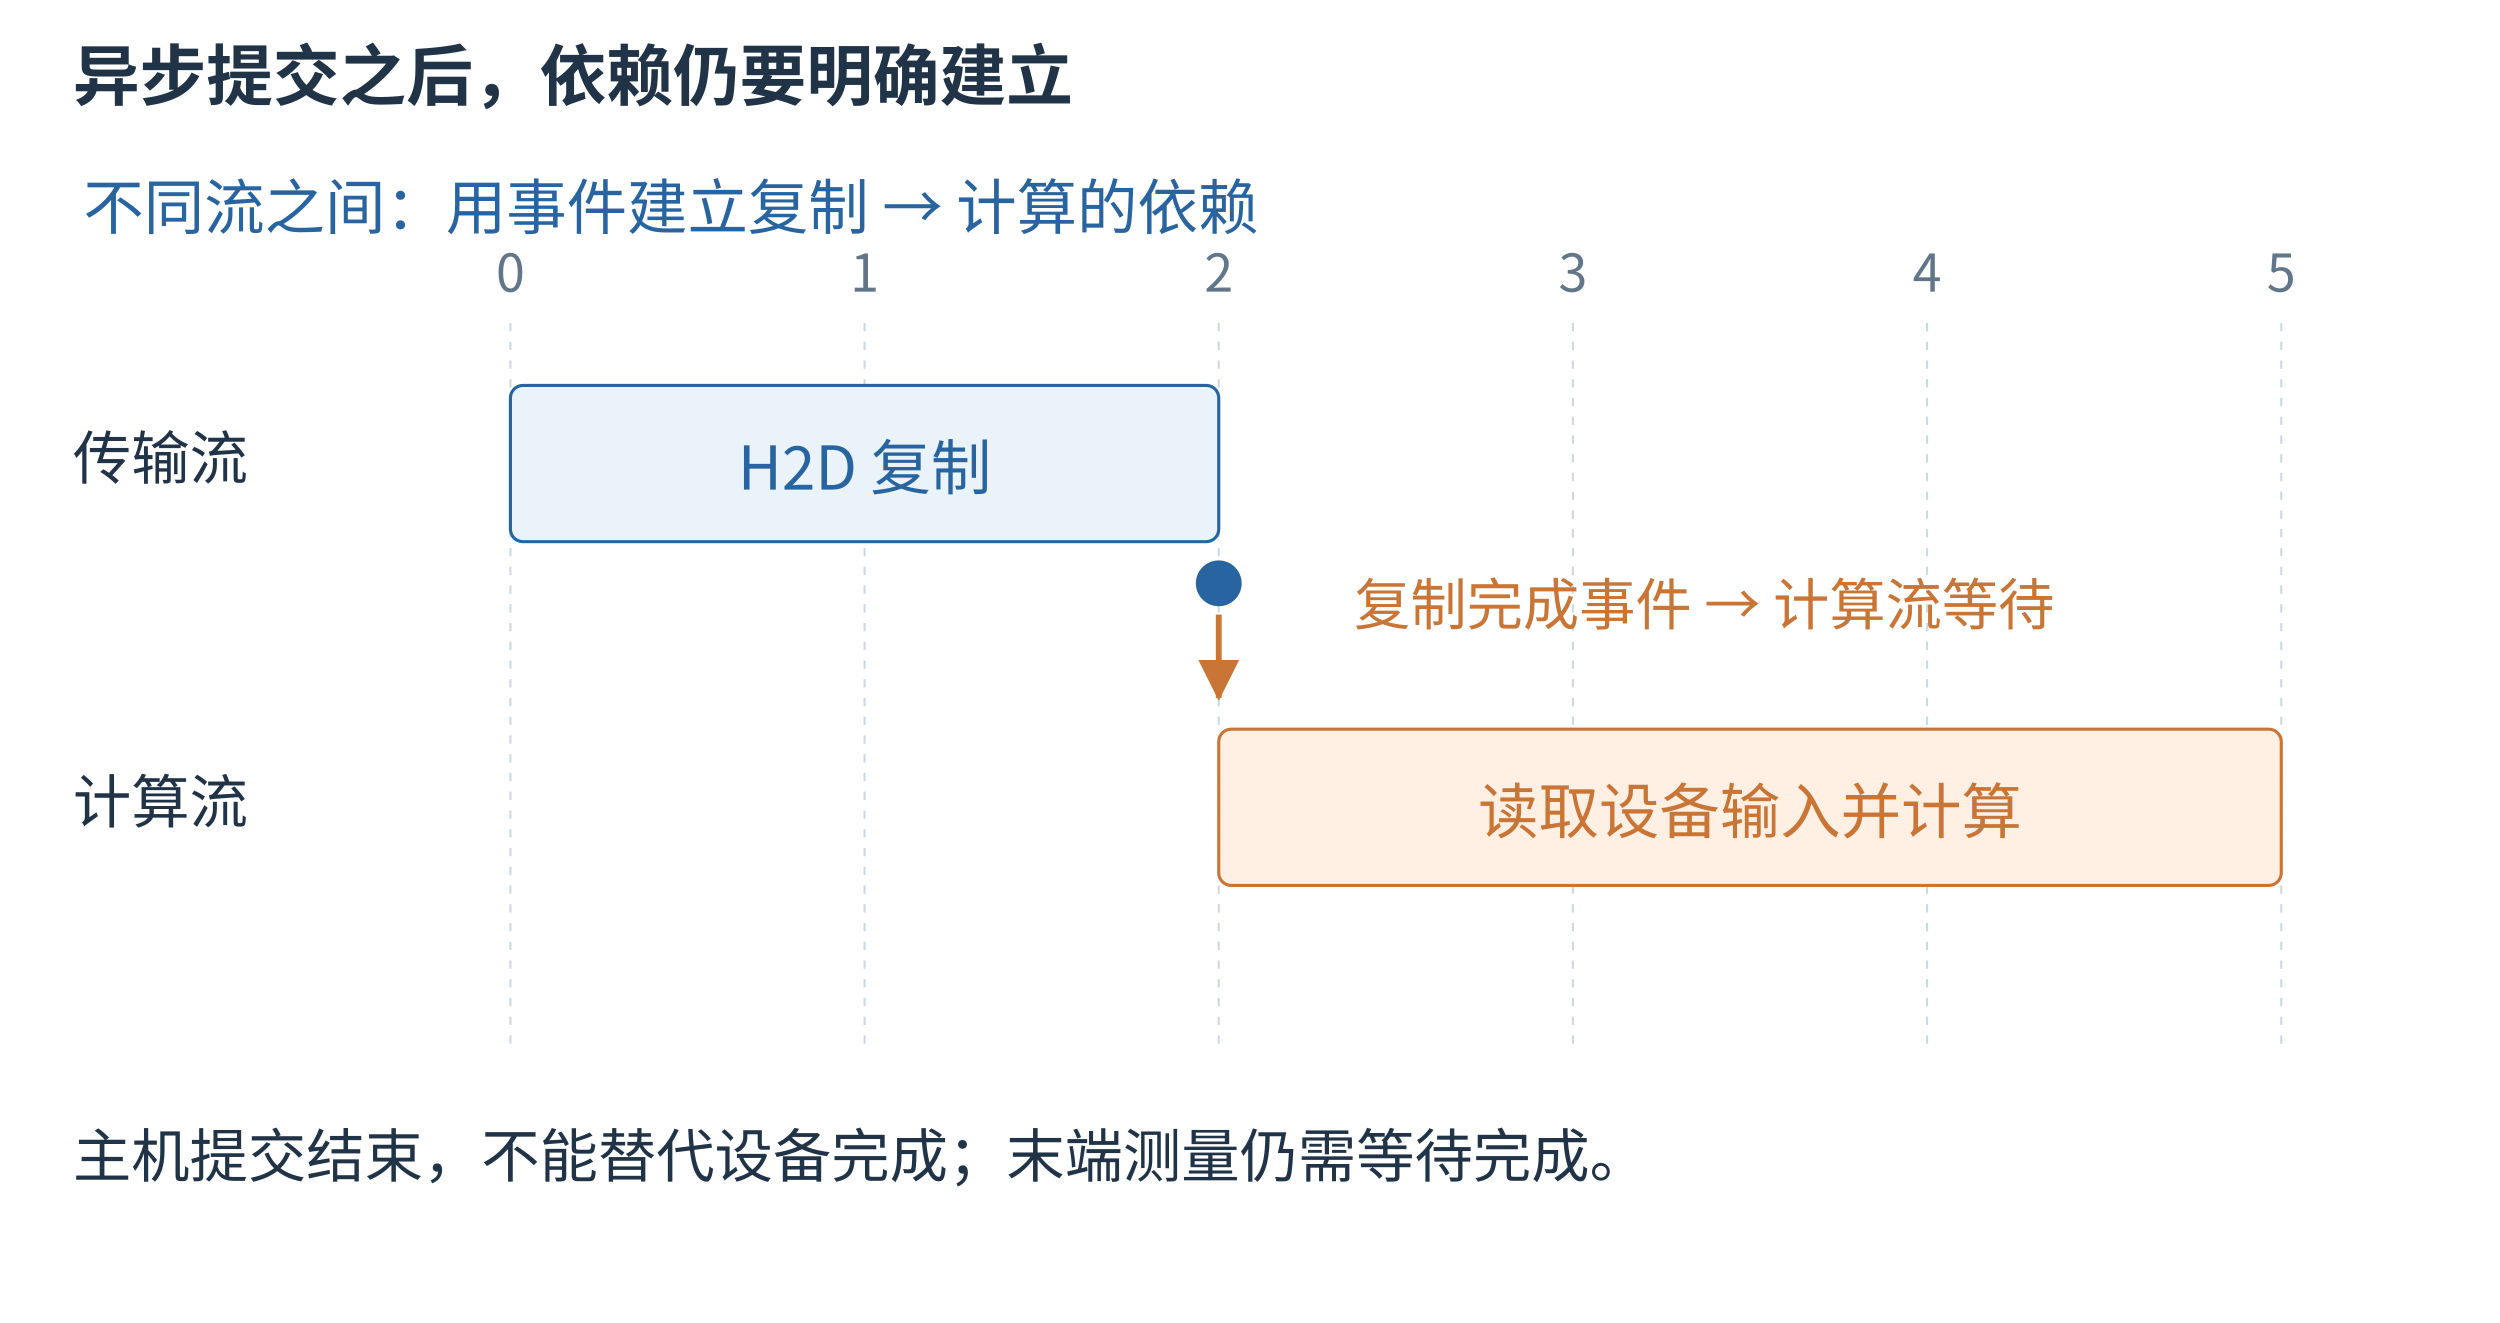
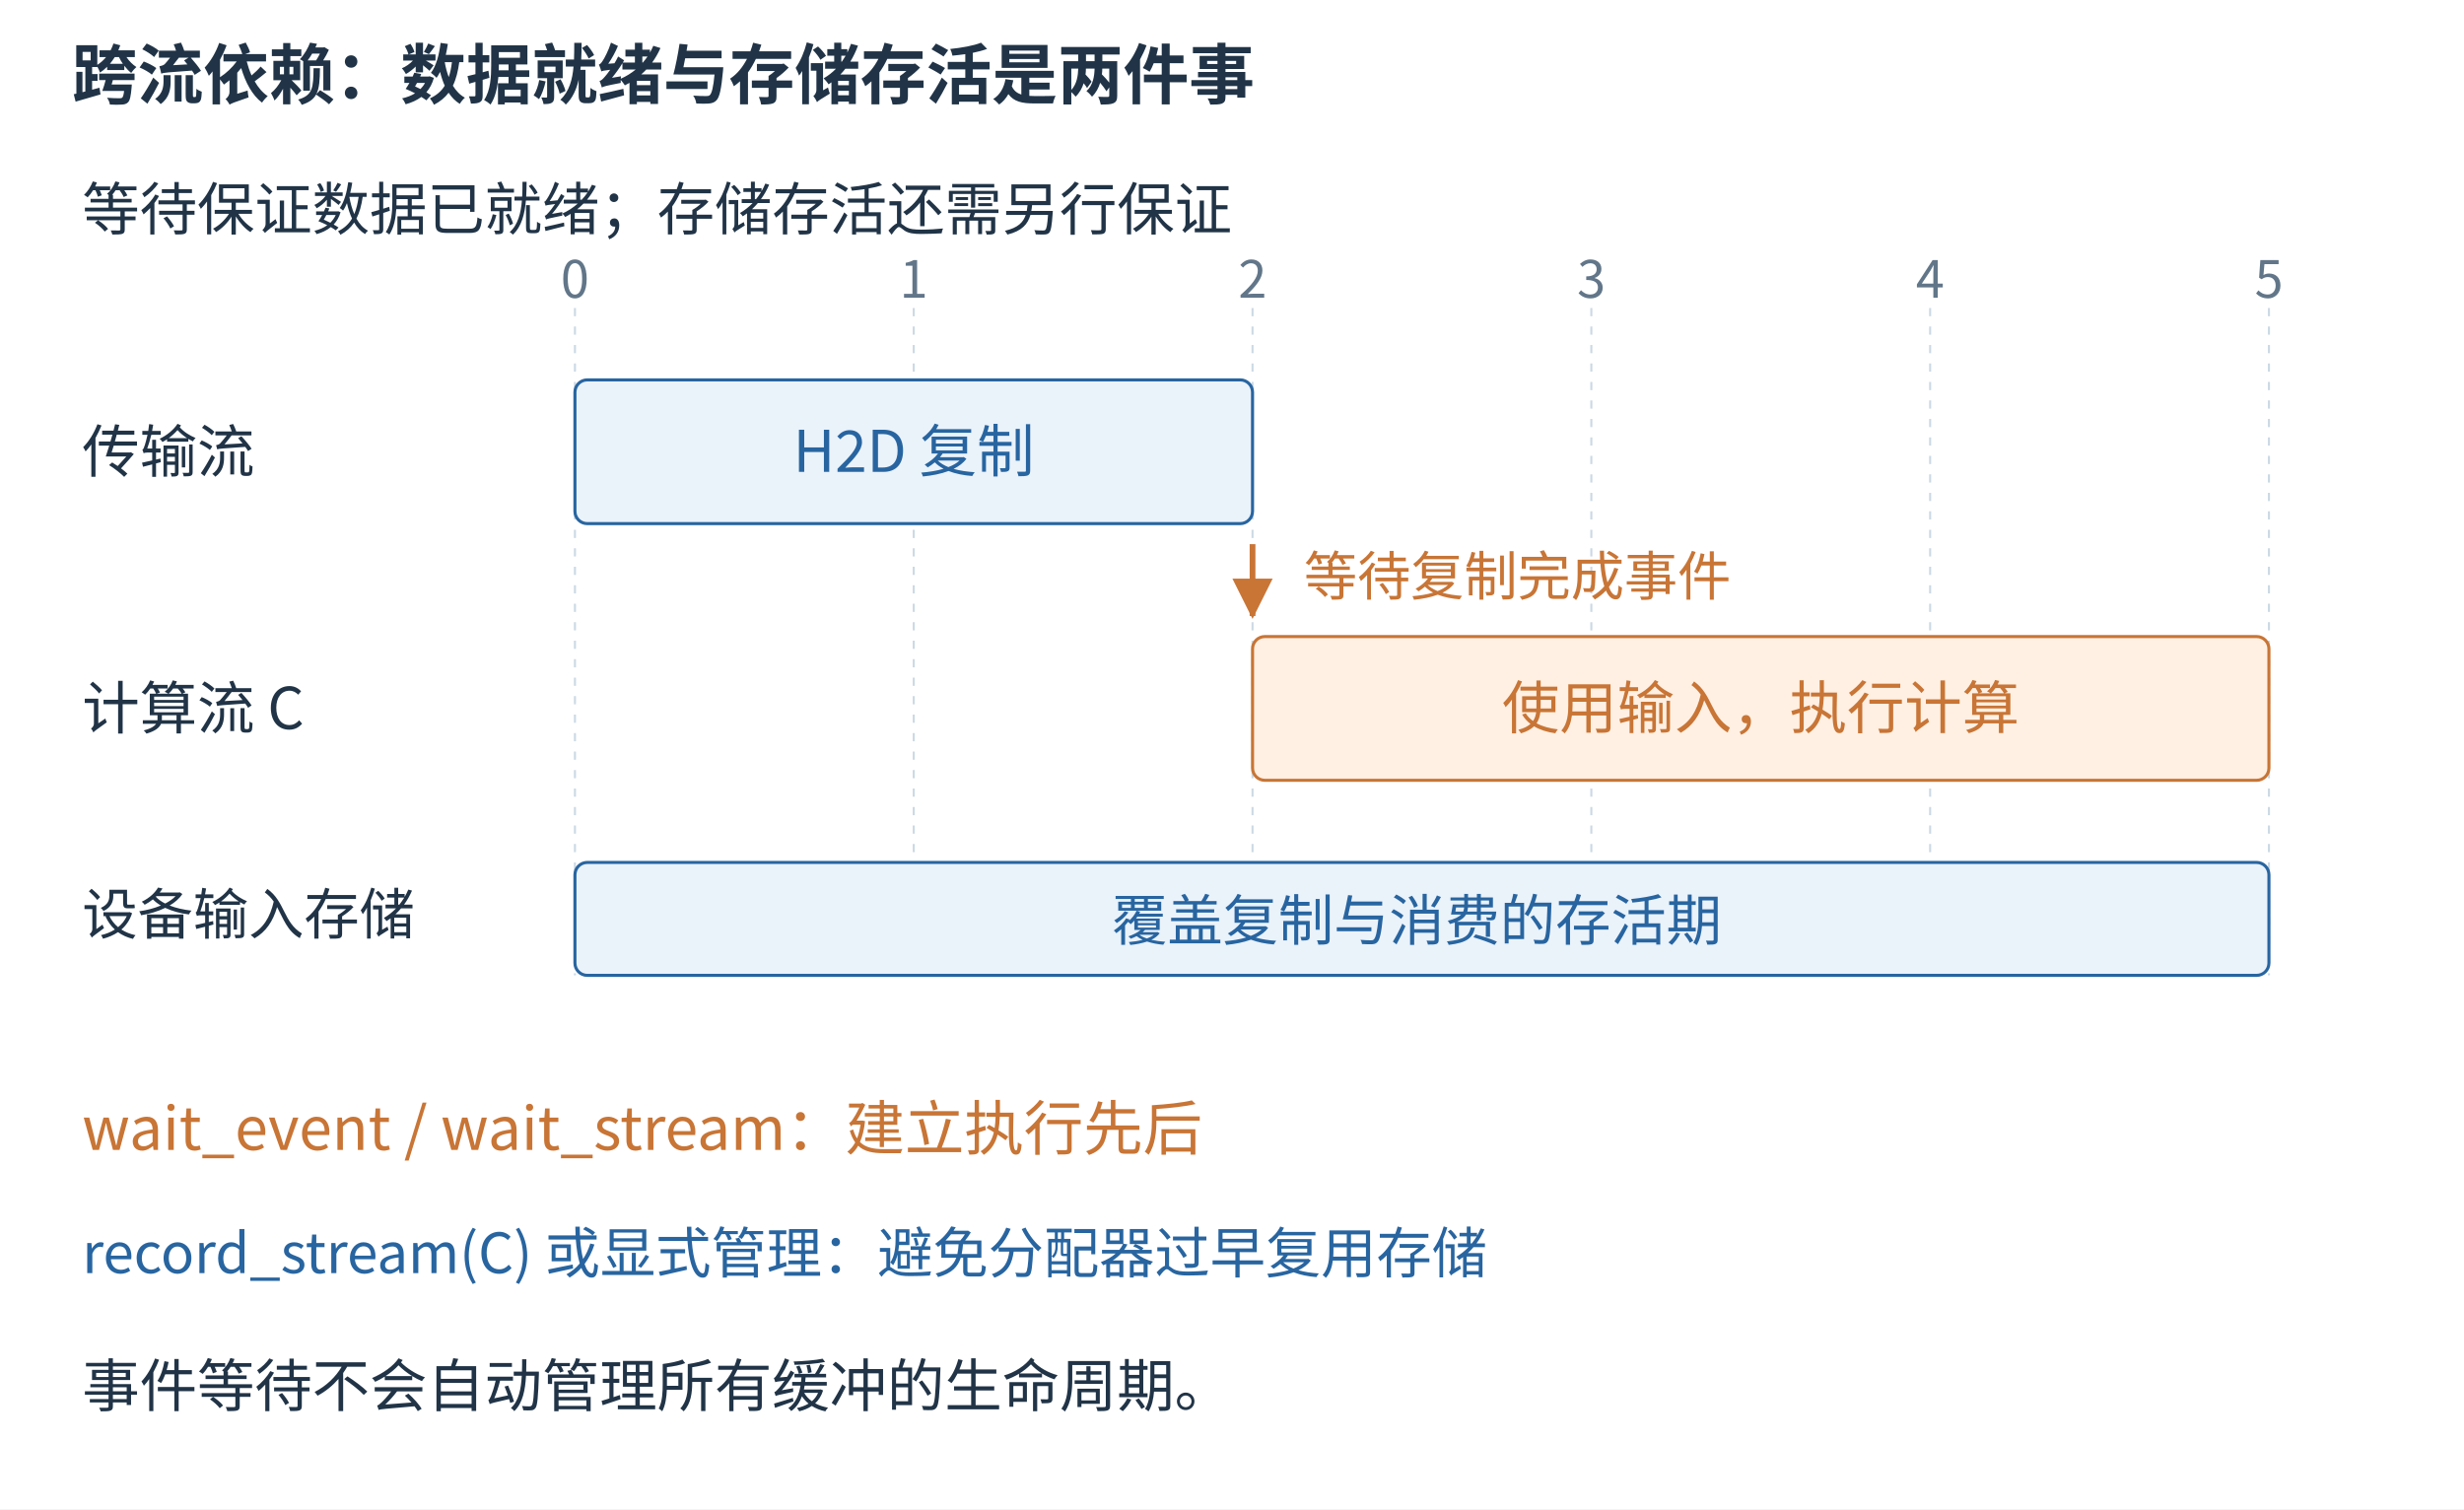
- <svg xmlns="http://www.w3.org/2000/svg" aria-labelledby="figure-title figure-desc" width="1200" height="635" viewBox="0 0 1200 635" role="img">
-   <rect width="1200" height="635" fill="white" />
+ <svg xmlns="http://www.w3.org/2000/svg" aria-labelledby="figure-title figure-desc" width="1200" height="735" viewBox="0 0 1200 735" role="img">
+   <rect width="1200" height="735" fill="white" />
  <defs>
    <marker id="arrow-blue" markerWidth="7" markerHeight="7" refX="6.5" refY="3.5" orient="auto">
      <path d="M0 0 L7 3.5 L0 7 Z" fill="#2865a0" />
    </marker>
    <marker id="arrow-orange" markerWidth="7" markerHeight="7" refX="6.5" refY="3.5" orient="auto">
      <path d="M0 0 L7 3.5 L0 7 Z" fill="#c87536" />
    </marker>
  </defs>
  <g font-family="Microsoft YaHei,Noto Sans CJK SC,sans-serif">
-     <text x="35" y="48" font-size="32" fill="#213447" text-anchor="start" font-weight="600">异步提交之后，依赖仍要明确建立</text>
-     <text x="40" y="110" font-size="29" fill="#2865a0" text-anchor="start" font-weight="400">不同流之间：用事件建立复制 → 计算的依赖</text>
-     <line x1="245" y1="155" x2="245" y2="505" stroke="#cbd9e4" stroke-width="1" stroke-dasharray="4 5" />
-     <text x="245" y="140" font-size="25" fill="#627689" text-anchor="middle" font-weight="400">0</text>
-     <line x1="415" y1="155" x2="415" y2="505" stroke="#cbd9e4" stroke-width="1" stroke-dasharray="4 5" />
-     <text x="415" y="140" font-size="25" fill="#627689" text-anchor="middle" font-weight="400">1</text>
-     <line x1="585" y1="155" x2="585" y2="505" stroke="#cbd9e4" stroke-width="1" stroke-dasharray="4 5" />
-     <text x="585" y="140" font-size="25" fill="#627689" text-anchor="middle" font-weight="400">2</text>
-     <line x1="755" y1="155" x2="755" y2="505" stroke="#cbd9e4" stroke-width="1" stroke-dasharray="4 5" />
-     <text x="755" y="140" font-size="25" fill="#627689" text-anchor="middle" font-weight="400">3</text>
-     <line x1="925" y1="155" x2="925" y2="505" stroke="#cbd9e4" stroke-width="1" stroke-dasharray="4 5" />
-     <text x="925" y="140" font-size="25" fill="#627689" text-anchor="middle" font-weight="400">4</text>
-     <line x1="1095" y1="155" x2="1095" y2="505" stroke="#cbd9e4" stroke-width="1" stroke-dasharray="4 5" />
-     <text x="1095" y="140" font-size="25" fill="#627689" text-anchor="middle" font-weight="400">5</text>
-     <text x="35" y="230" font-size="28" fill="#213447" text-anchor="start" font-weight="400">传输流</text>
-     <rect x="245" y="185" width="340" height="75" rx="6" fill="#eaf2fa" stroke="#2865a0" stroke-width="1.5" />
-     <text x="415" y="235" font-size="29" fill="#2865a0" text-anchor="middle" font-weight="400">H2D 复制</text>
-     <text x="35" y="395" font-size="28" fill="#213447" text-anchor="start" font-weight="400">计算流</text>
-     <rect x="585" y="350" width="510" height="75" rx="6" fill="#fff0e3" stroke="#c87536" stroke-width="1.5" />
-     <text x="840.0" y="400" font-size="29" fill="#c87536" text-anchor="middle" font-weight="400">读取设备输入并计算</text>
-     <circle cx="585" cy="280" r="11" fill="#2865a0" />
-     <path d="M585 295 L585 335" fill="none" stroke="#c87536" stroke-width="2.8" marker-end="url(#arrow-orange)" />
-     <text x="650" y="300" font-size="27" fill="#c87536" text-anchor="start" font-weight="400">复制完成事件 → 计算流等待</text>
-     <text x="35" y="565" font-size="28" fill="#213447" text-anchor="start" font-weight="400">主机提交结束，不能替代设备完成；末端测量仍需等待完成。</text>
+     <text x="35" y="48" font-size="32" fill="#213447" text-anchor="start" font-weight="600">跨流依赖：数据就绪与存储存活是两件事</text>
+     <text x="40" y="112" font-size="28" fill="#213447" text-anchor="start" font-weight="400">等待保证数据已就绪；存储存活还需另行保证</text>
+     <line x1="280" y1="150" x2="280" y2="475" stroke="#cbd9e4" stroke-width="1" stroke-dasharray="4 5" />
+     <text x="280" y="145" font-size="25" fill="#627689" text-anchor="middle" font-weight="400">0</text>
+     <line x1="445" y1="150" x2="445" y2="475" stroke="#cbd9e4" stroke-width="1" stroke-dasharray="4 5" />
+     <text x="445" y="145" font-size="25" fill="#627689" text-anchor="middle" font-weight="400">1</text>
+     <line x1="610" y1="150" x2="610" y2="475" stroke="#cbd9e4" stroke-width="1" stroke-dasharray="4 5" />
+     <text x="610" y="145" font-size="25" fill="#627689" text-anchor="middle" font-weight="400">2</text>
+     <line x1="775" y1="150" x2="775" y2="475" stroke="#cbd9e4" stroke-width="1" stroke-dasharray="4 5" />
+     <text x="775" y="145" font-size="25" fill="#627689" text-anchor="middle" font-weight="400">3</text>
+     <line x1="940" y1="150" x2="940" y2="475" stroke="#cbd9e4" stroke-width="1" stroke-dasharray="4 5" />
+     <text x="940" y="145" font-size="25" fill="#627689" text-anchor="middle" font-weight="400">4</text>
+     <line x1="1105" y1="150" x2="1105" y2="475" stroke="#cbd9e4" stroke-width="1" stroke-dasharray="4 5" />
+     <text x="1105" y="145" font-size="25" fill="#627689" text-anchor="middle" font-weight="400">5</text>
+     <text x="40" y="230" font-size="28" fill="#213447" text-anchor="start" font-weight="400">传输流</text>
+     <rect x="280" y="185" width="330" height="70" rx="6" fill="#eaf2fa" stroke="#2865a0" stroke-width="1.5" />
+     <text x="445.0" y="229.8" font-size="28" fill="#2865a0" text-anchor="middle" font-weight="400">H2D 复制</text>
+     <text x="40" y="355" font-size="28" fill="#213447" text-anchor="start" font-weight="400">计算流 C</text>
+     <rect x="610" y="310" width="495" height="70" rx="6" fill="#fff0e3" stroke="#c87536" stroke-width="1.5" />
+     <text x="857.5" y="354.8" font-size="28" fill="#c87536" text-anchor="middle" font-weight="400">使用输入，执行计算</text>
+     <path d="M610 265 L610 300" fill="none" stroke="#c87536" stroke-width="2.8" marker-end="url(#arrow-orange)" />
+     <text x="635" y="290" font-size="26" fill="#c87536" text-anchor="start" font-weight="400">等待复制完成事件</text>
+     <text x="40" y="455" font-size="27" fill="#213447" text-anchor="start" font-weight="400">设备输入存储</text>
+     <rect x="280" y="420" width="825" height="55" rx="6" fill="#eaf2fa" stroke="#2865a0" stroke-width="1.5" />
+     <text x="690" y="458" font-size="27" fill="#2865a0" text-anchor="middle" font-weight="400">覆盖复制与消费的存活期</text>
+     <text x="40" y="560" font-size="29" fill="#c87536" text-anchor="start" font-weight="400">wait_event / wait_stream：建立执行先后</text>
+     <text x="40" y="620" font-size="27" fill="#2865a0" text-anchor="start" font-weight="400">record_stream(C) 或显式管理：避免分配器过早复用存储</text>
+     <text x="40" y="685" font-size="28" fill="#213447" text-anchor="start" font-weight="400">事件等待不会自动管理所有缓冲的生命周期。</text>
  </g>
</svg>
